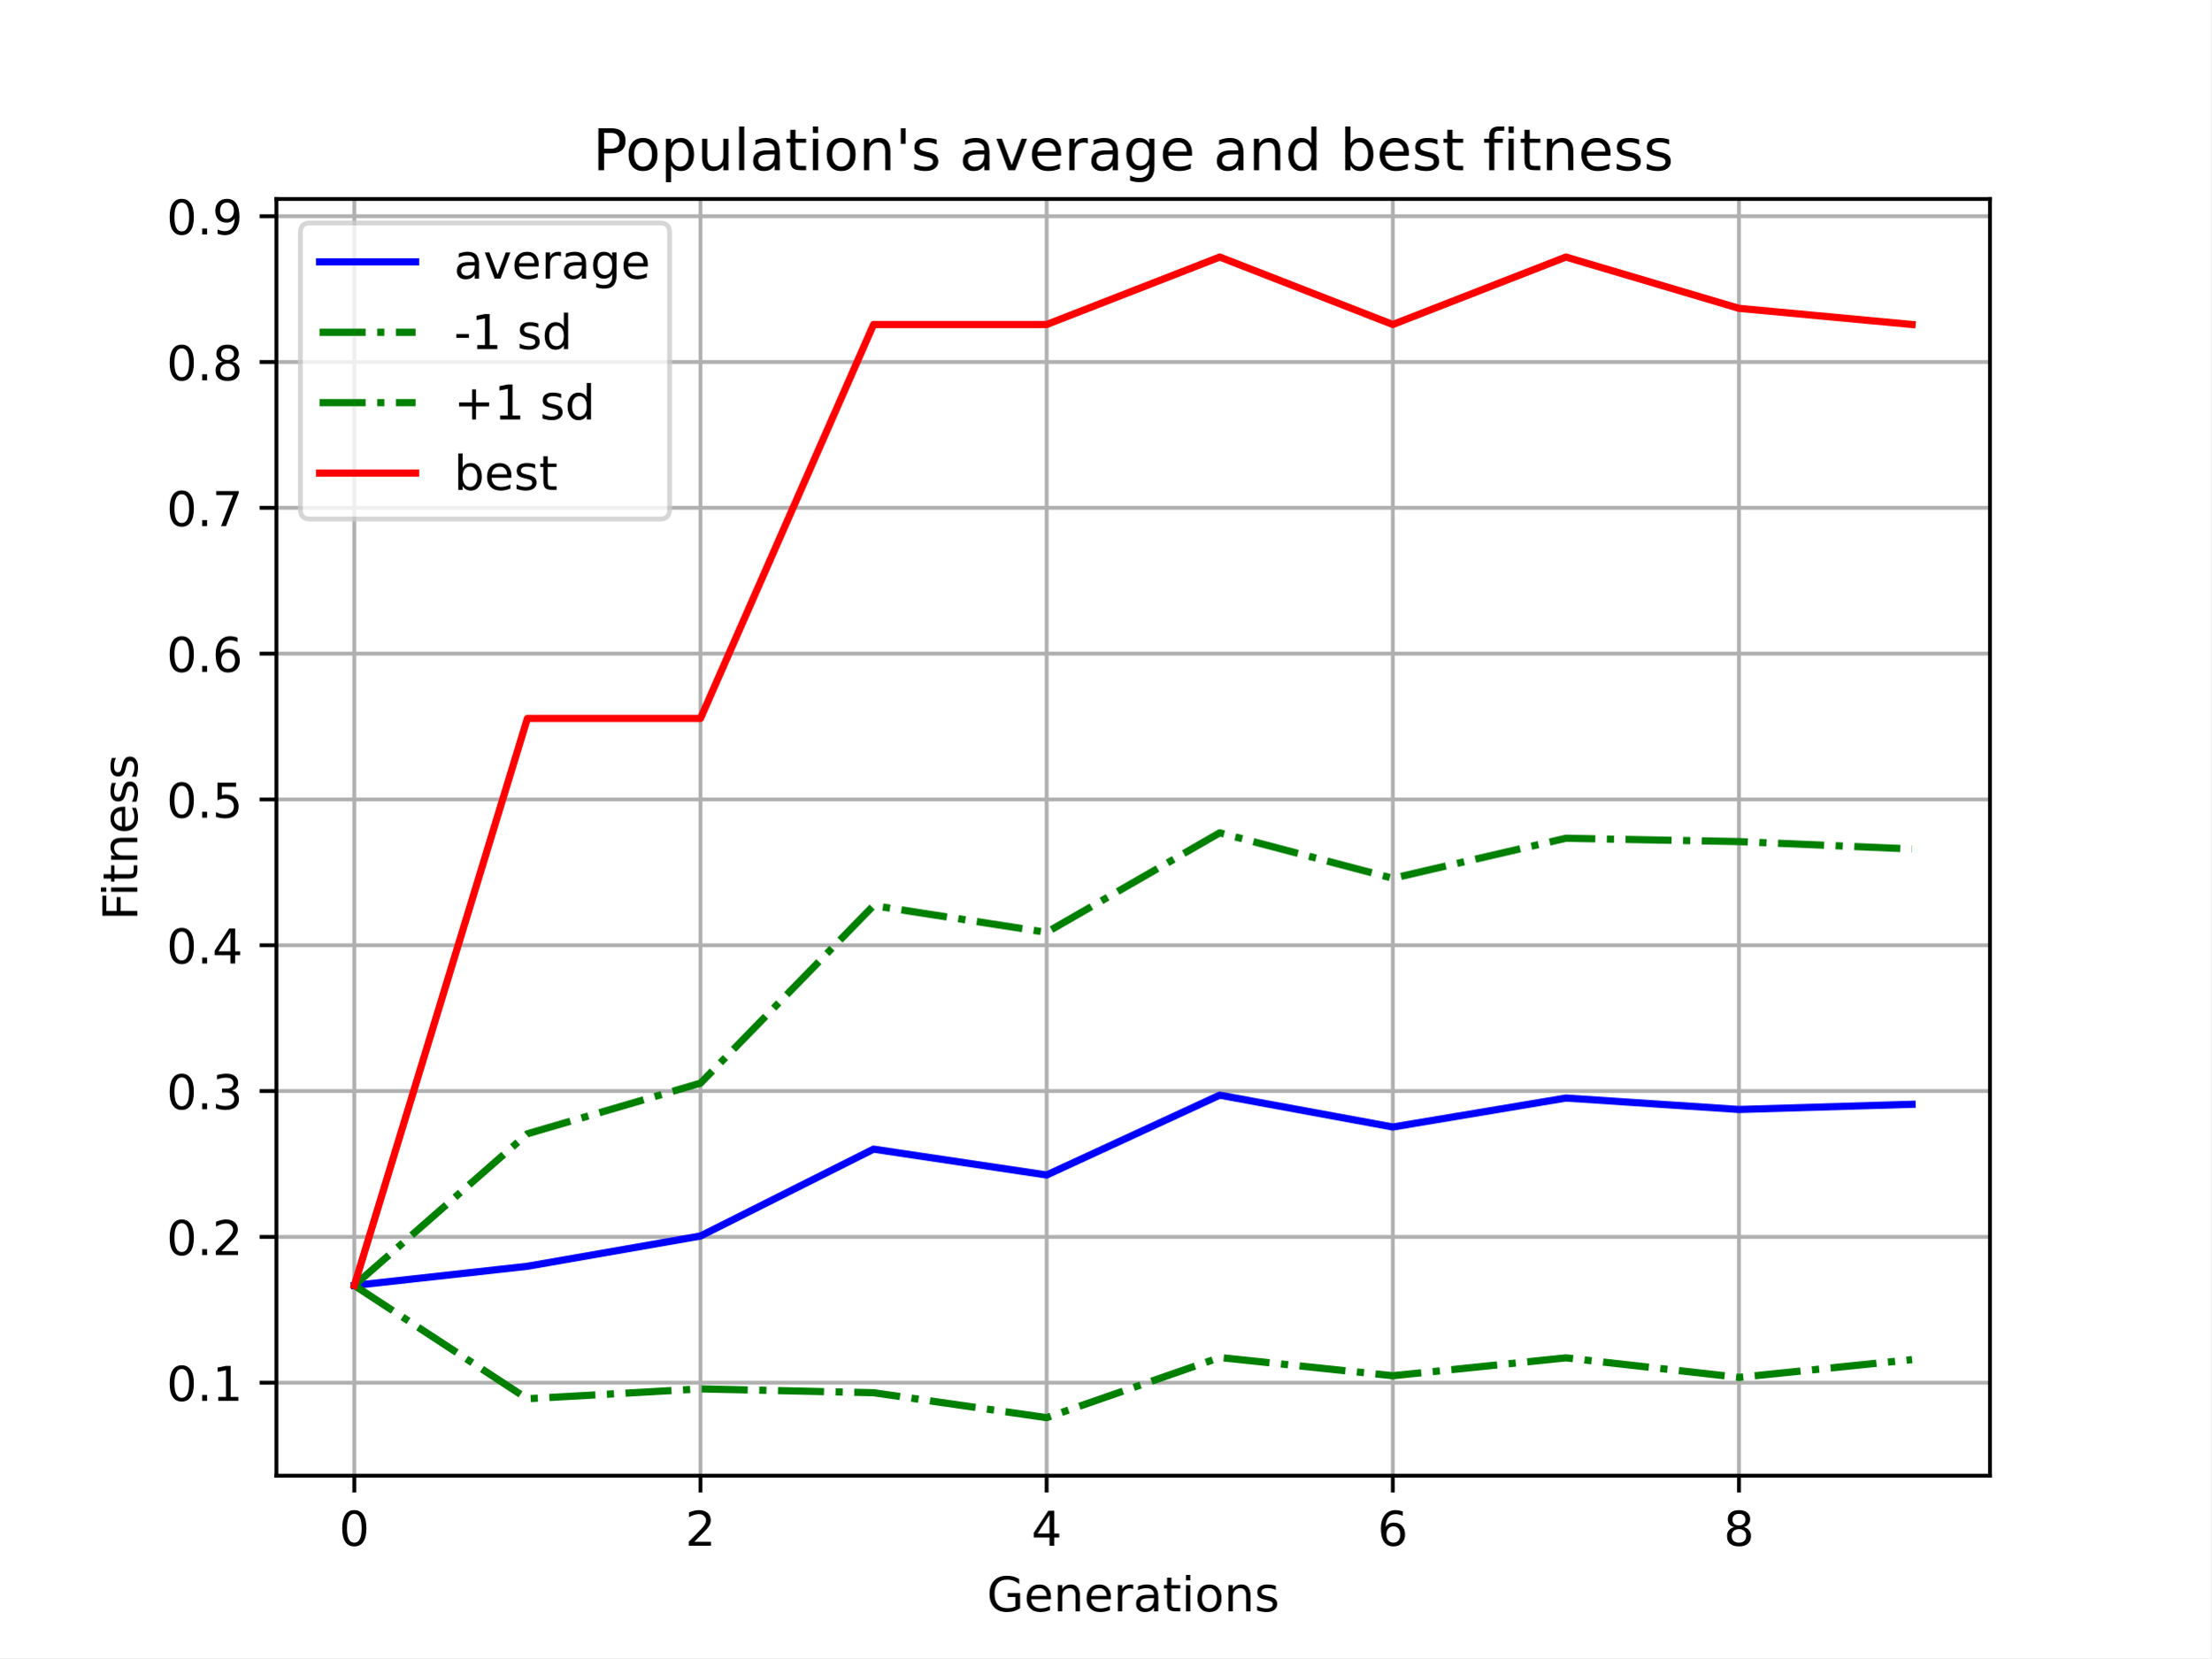
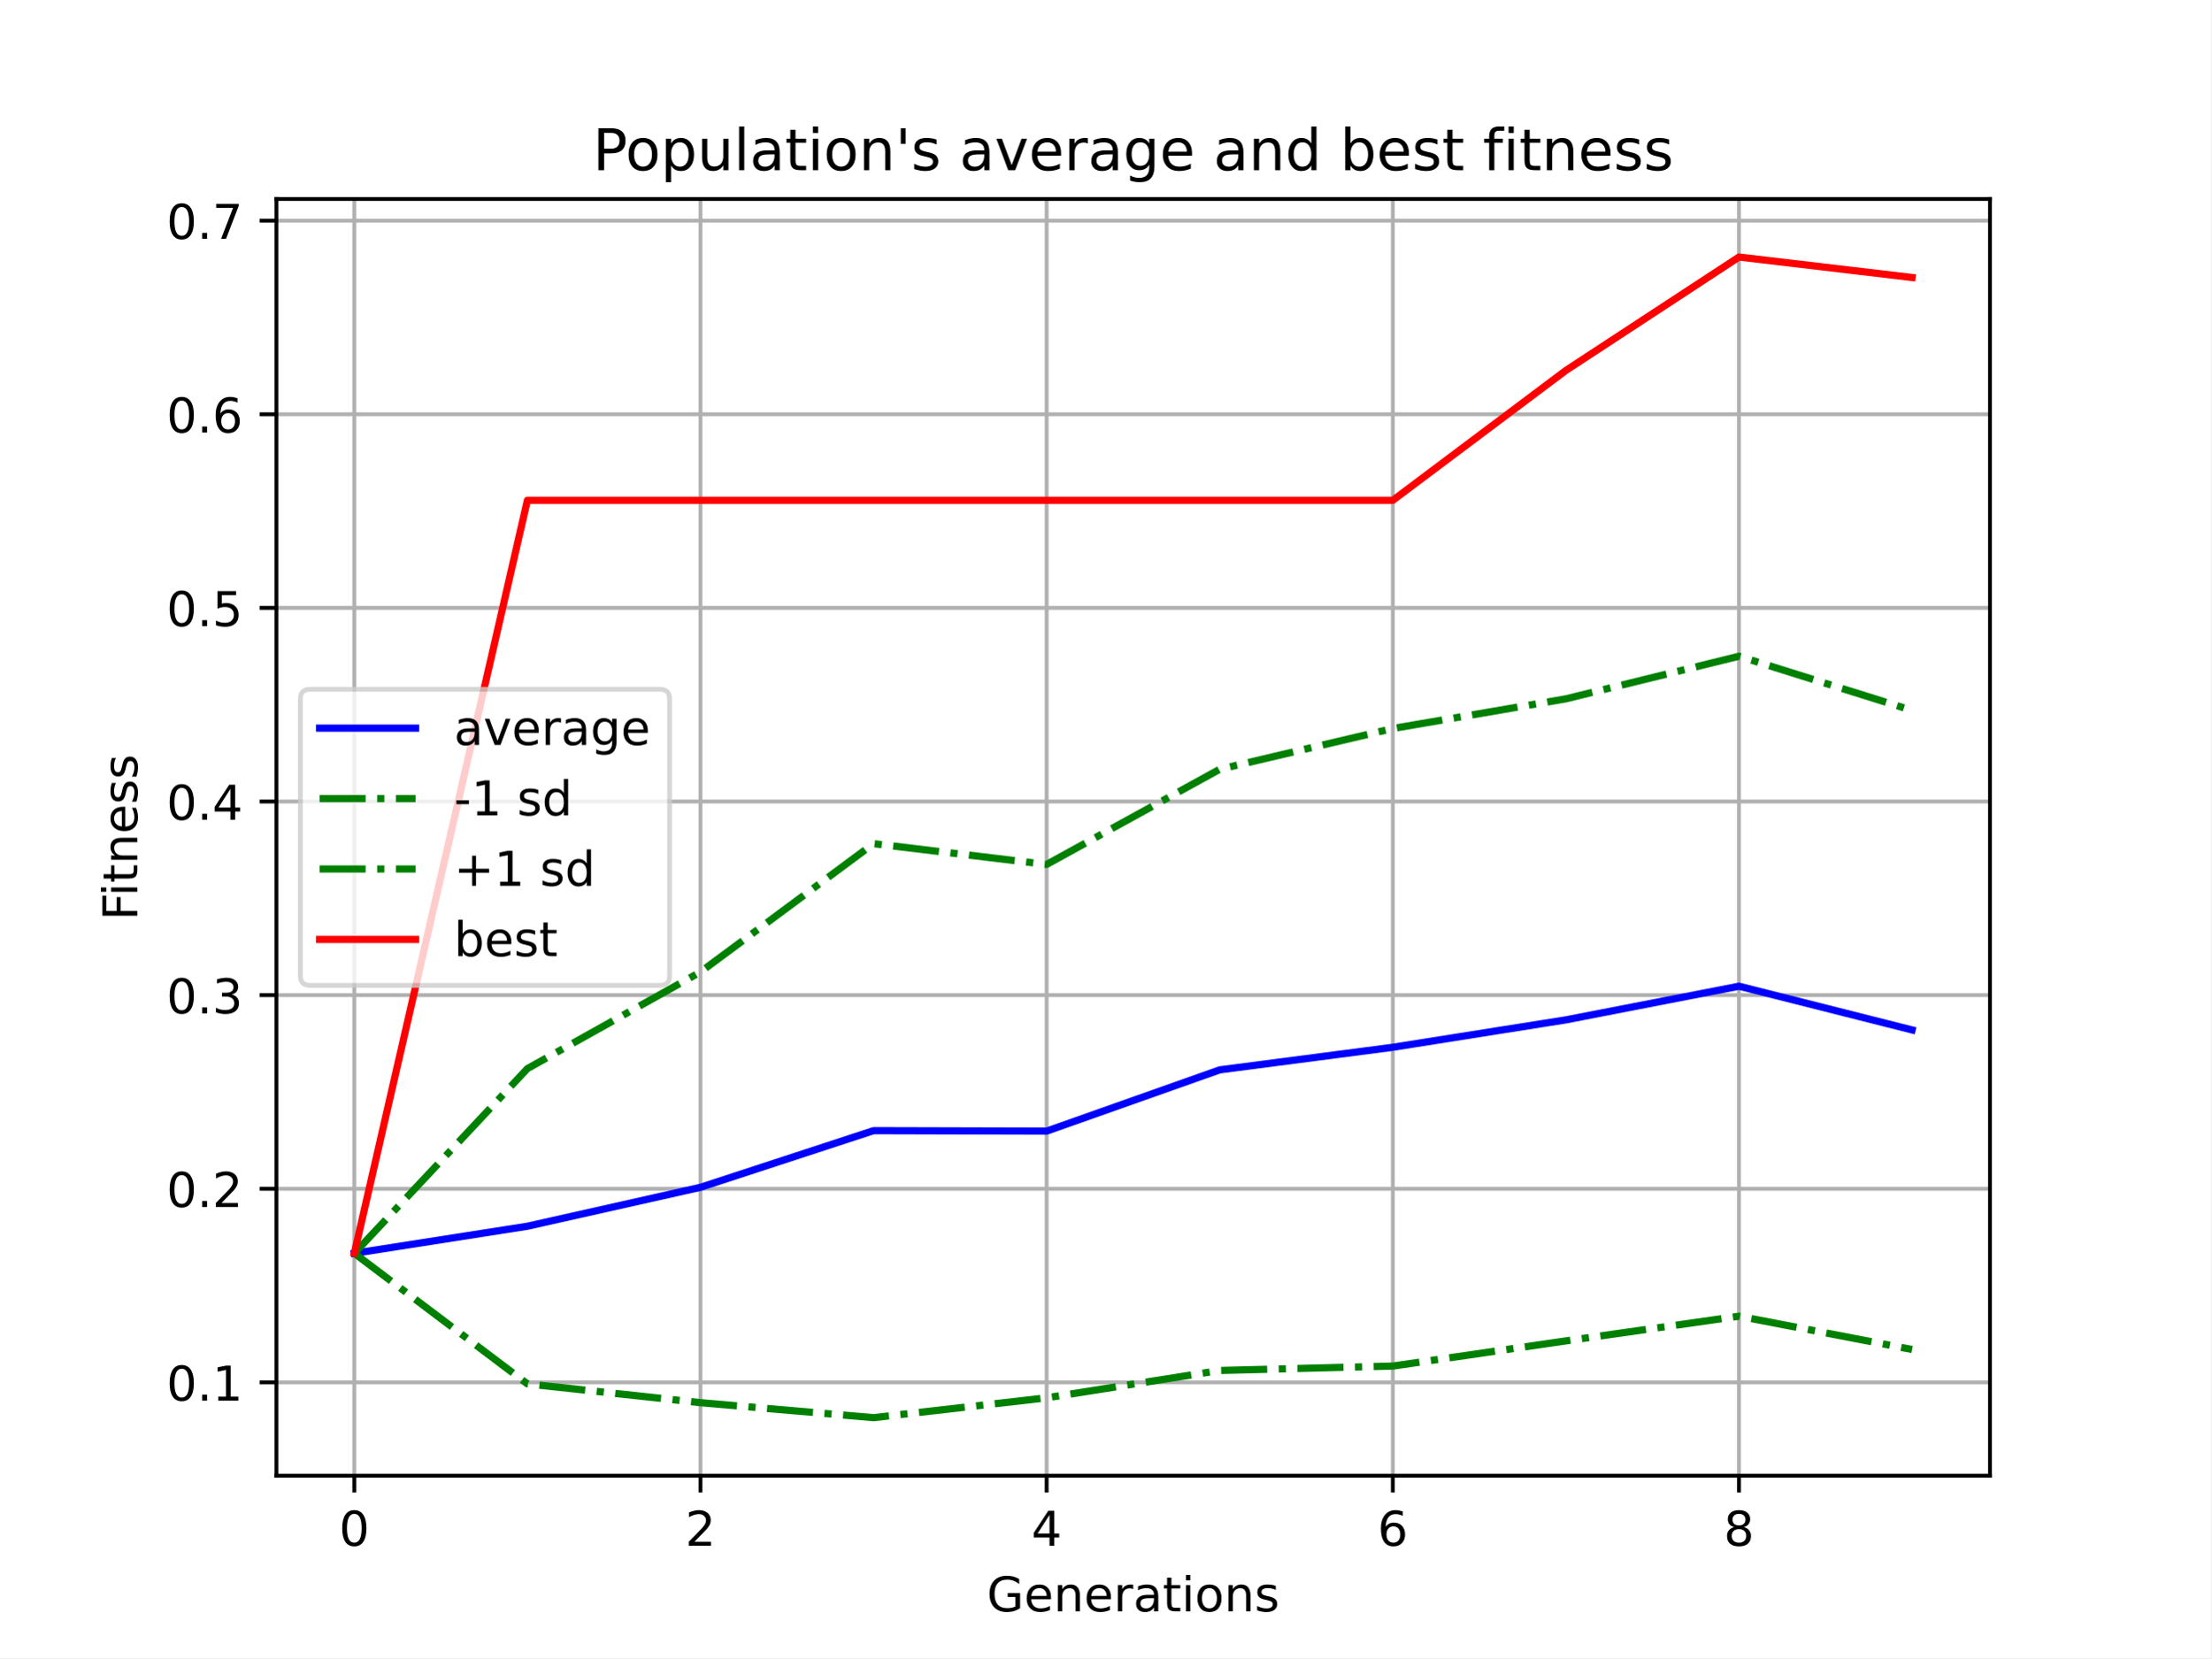
<svg xmlns="http://www.w3.org/2000/svg" xmlns:xlink="http://www.w3.org/1999/xlink" height="345.6pt" version="1.1" viewBox="0 0 460.8 345.6" width="460.8pt">
  <defs>
    <style type="text/css">*{stroke-linecap:butt;stroke-linejoin:round;}</style>
  </defs>
  <g id="figure_1">
    <g id="patch_1">
      <path d="M 0 345.6  L 460.8 345.6  L 460.8 0  L 0 0  z " style="fill:#ffffff;" />
    </g>
    <g id="axes_1">
      <g id="patch_2">
        <path d="M 57.6 307.584  L 414.72 307.584  L 414.72 41.472  L 57.6 41.472  z " style="fill:#ffffff;" />
      </g>
      <g id="matplotlib.axis_1">
        <g id="xtick_1">
          <g id="line2d_1">
-             <path clip-path="url(#p72c60c867b)" d="M 73.833 307.584  L 73.833 41.472  " style="fill:none;stroke:#b0b0b0;stroke-linecap:square;stroke-width:0.8;" />
+             <path clip-path="url(#p9edd88d503)" d="M 73.833 307.584  L 73.833 41.472  " style="fill:none;stroke:#b0b0b0;stroke-linecap:square;stroke-width:0.8;" />
          </g>
          <g id="line2d_2">
            <defs>
-               <path d="M 0 0  L 0 3.5  " id="m54cb566502" style="stroke:#000000;stroke-width:0.8;" />
-             </defs>
-             <g>
-               <use style="stroke:#000000;stroke-width:0.8;" x="73.833" xlink:href="#m54cb566502" y="307.584" />
+               <path d="M 0 0  L 0 3.5  " id="m7d8da83e09" style="stroke:#000000;stroke-width:0.8;" />
+             </defs>
+             <g>
+               <use style="stroke:#000000;stroke-width:0.8;" x="73.833" xlink:href="#m7d8da83e09" y="307.584" />
            </g>
          </g>
          <g id="text_1">
            <g transform="translate(70.65148 322.1824)scale(0.1 -0.1)">
              <defs>
                <path d="M 2034 4250  Q 1547 4250 1301 3770  Q 1056 3291 1056 2328  Q 1056 1369 1301 889  Q 1547 409 2034 409  Q 2525 409 2770 889  Q 3016 1369 3016 2328  Q 3016 3291 2770 3770  Q 2525 4250 2034 4250  z M 2034 4750  Q 2819 4750 3233 4129  Q 3647 3509 3647 2328  Q 3647 1150 3233 529  Q 2819 -91 2034 -91  Q 1250 -91 836 529  Q 422 1150 422 2328  Q 422 3509 836 4129  Q 1250 4750 2034 4750  z " id="DejaVuSans-30" transform="scale(0.015625)" />
              </defs>
              <use xlink:href="#DejaVuSans-30" />
            </g>
          </g>
        </g>
        <g id="xtick_2">
          <g id="line2d_3">
-             <path clip-path="url(#p72c60c867b)" d="M 145.978 307.584  L 145.978 41.472  " style="fill:none;stroke:#b0b0b0;stroke-linecap:square;stroke-width:0.8;" />
+             <path clip-path="url(#p9edd88d503)" d="M 145.978 307.584  L 145.978 41.472  " style="fill:none;stroke:#b0b0b0;stroke-linecap:square;stroke-width:0.8;" />
          </g>
          <g id="line2d_4">
            <g>
-               <use style="stroke:#000000;stroke-width:0.8;" x="145.978" xlink:href="#m54cb566502" y="307.584" />
+               <use style="stroke:#000000;stroke-width:0.8;" x="145.978" xlink:href="#m7d8da83e09" y="307.584" />
            </g>
          </g>
          <g id="text_2">
            <g transform="translate(142.7969 322.1824)scale(0.1 -0.1)">
              <defs>
                <path d="M 1228 531  L 3431 531  L 3431 0  L 469 0  L 469 531  Q 828 903 1448 1529  Q 2069 2156 2228 2338  Q 2531 2678 2651 2914  Q 2772 3150 2772 3378  Q 2772 3750 2511 3984  Q 2250 4219 1831 4219  Q 1534 4219 1204 4116  Q 875 4013 500 3803  L 500 4441  Q 881 4594 1212 4672  Q 1544 4750 1819 4750  Q 2544 4750 2975 4387  Q 3406 4025 3406 3419  Q 3406 3131 3298 2873  Q 3191 2616 2906 2266  Q 2828 2175 2409 1742  Q 1991 1309 1228 531  z " id="DejaVuSans-32" transform="scale(0.015625)" />
              </defs>
              <use xlink:href="#DejaVuSans-32" />
            </g>
          </g>
        </g>
        <g id="xtick_3">
          <g id="line2d_5">
-             <path clip-path="url(#p72c60c867b)" d="M 218.124 307.584  L 218.124 41.472  " style="fill:none;stroke:#b0b0b0;stroke-linecap:square;stroke-width:0.8;" />
+             <path clip-path="url(#p9edd88d503)" d="M 218.124 307.584  L 218.124 41.472  " style="fill:none;stroke:#b0b0b0;stroke-linecap:square;stroke-width:0.8;" />
          </g>
          <g id="line2d_6">
            <g>
-               <use style="stroke:#000000;stroke-width:0.8;" x="218.124" xlink:href="#m54cb566502" y="307.584" />
+               <use style="stroke:#000000;stroke-width:0.8;" x="218.124" xlink:href="#m7d8da83e09" y="307.584" />
            </g>
          </g>
          <g id="text_3">
            <g transform="translate(214.9424 322.1824)scale(0.1 -0.1)">
              <defs>
                <path d="M 2419 4116  L 825 1625  L 2419 1625  L 2419 4116  z M 2253 4666  L 3047 4666  L 3047 1625  L 3713 1625  L 3713 1100  L 3047 1100  L 3047 0  L 2419 0  L 2419 1100  L 313 1100  L 313 1709  L 2253 4666  z " id="DejaVuSans-34" transform="scale(0.015625)" />
              </defs>
              <use xlink:href="#DejaVuSans-34" />
            </g>
          </g>
        </g>
        <g id="xtick_4">
          <g id="line2d_7">
-             <path clip-path="url(#p72c60c867b)" d="M 290.269 307.584  L 290.269 41.472  " style="fill:none;stroke:#b0b0b0;stroke-linecap:square;stroke-width:0.8;" />
+             <path clip-path="url(#p9edd88d503)" d="M 290.269 307.584  L 290.269 41.472  " style="fill:none;stroke:#b0b0b0;stroke-linecap:square;stroke-width:0.8;" />
          </g>
          <g id="line2d_8">
            <g>
-               <use style="stroke:#000000;stroke-width:0.8;" x="290.269" xlink:href="#m54cb566502" y="307.584" />
+               <use style="stroke:#000000;stroke-width:0.8;" x="290.269" xlink:href="#m7d8da83e09" y="307.584" />
            </g>
          </g>
          <g id="text_4">
            <g transform="translate(287.0878 322.1824)scale(0.1 -0.1)">
              <defs>
                <path d="M 2113 2584  Q 1688 2584 1439 2293  Q 1191 2003 1191 1497  Q 1191 994 1439 701  Q 1688 409 2113 409  Q 2538 409 2786 701  Q 3034 994 3034 1497  Q 3034 2003 2786 2293  Q 2538 2584 2113 2584  z M 3366 4563  L 3366 3988  Q 3128 4100 2886 4159  Q 2644 4219 2406 4219  Q 1781 4219 1451 3797  Q 1122 3375 1075 2522  Q 1259 2794 1537 2939  Q 1816 3084 2150 3084  Q 2853 3084 3261 2657  Q 3669 2231 3669 1497  Q 3669 778 3244 343  Q 2819 -91 2113 -91  Q 1303 -91 875 529  Q 447 1150 447 2328  Q 447 3434 972 4092  Q 1497 4750 2381 4750  Q 2619 4750 2861 4703  Q 3103 4656 3366 4563  z " id="DejaVuSans-36" transform="scale(0.015625)" />
              </defs>
              <use xlink:href="#DejaVuSans-36" />
            </g>
          </g>
        </g>
        <g id="xtick_5">
          <g id="line2d_9">
-             <path clip-path="url(#p72c60c867b)" d="M 362.415 307.584  L 362.415 41.472  " style="fill:none;stroke:#b0b0b0;stroke-linecap:square;stroke-width:0.8;" />
+             <path clip-path="url(#p9edd88d503)" d="M 362.415 307.584  L 362.415 41.472  " style="fill:none;stroke:#b0b0b0;stroke-linecap:square;stroke-width:0.8;" />
          </g>
          <g id="line2d_10">
            <g>
-               <use style="stroke:#000000;stroke-width:0.8;" x="362.415" xlink:href="#m54cb566502" y="307.584" />
+               <use style="stroke:#000000;stroke-width:0.8;" x="362.415" xlink:href="#m7d8da83e09" y="307.584" />
            </g>
          </g>
          <g id="text_5">
            <g transform="translate(359.2333 322.1824)scale(0.1 -0.1)">
              <defs>
                <path d="M 2034 2216  Q 1584 2216 1326 1975  Q 1069 1734 1069 1313  Q 1069 891 1326 650  Q 1584 409 2034 409  Q 2484 409 2743 651  Q 3003 894 3003 1313  Q 3003 1734 2745 1975  Q 2488 2216 2034 2216  z M 1403 2484  Q 997 2584 770 2862  Q 544 3141 544 3541  Q 544 4100 942 4425  Q 1341 4750 2034 4750  Q 2731 4750 3128 4425  Q 3525 4100 3525 3541  Q 3525 3141 3298 2862  Q 3072 2584 2669 2484  Q 3125 2378 3379 2068  Q 3634 1759 3634 1313  Q 3634 634 3220 271  Q 2806 -91 2034 -91  Q 1263 -91 848 271  Q 434 634 434 1313  Q 434 1759 690 2068  Q 947 2378 1403 2484  z M 1172 3481  Q 1172 3119 1398 2916  Q 1625 2713 2034 2713  Q 2441 2713 2670 2916  Q 2900 3119 2900 3481  Q 2900 3844 2670 4047  Q 2441 4250 2034 4250  Q 1625 4250 1398 4047  Q 1172 3844 1172 3481  z " id="DejaVuSans-38" transform="scale(0.015625)" />
              </defs>
              <use xlink:href="#DejaVuSans-38" />
            </g>
          </g>
        </g>
        <g id="text_6">
          <g transform="translate(205.6623 335.8606)scale(0.1 -0.1)">
            <defs>
              <path d="M 3809 666  L 3809 1919  L 2778 1919  L 2778 2438  L 4434 2438  L 4434 434  Q 4069 175 3628 42  Q 3188 -91 2688 -91  Q 1594 -91 976 548  Q 359 1188 359 2328  Q 359 3472 976 4111  Q 1594 4750 2688 4750  Q 3144 4750 3555 4637  Q 3966 4525 4313 4306  L 4313 3634  Q 3963 3931 3569 4081  Q 3175 4231 2741 4231  Q 1884 4231 1454 3753  Q 1025 3275 1025 2328  Q 1025 1384 1454 906  Q 1884 428 2741 428  Q 3075 428 3337 486  Q 3600 544 3809 666  z " id="DejaVuSans-47" transform="scale(0.015625)" />
              <path d="M 3597 1894  L 3597 1613  L 953 1613  Q 991 1019 1311 708  Q 1631 397 2203 397  Q 2534 397 2845 478  Q 3156 559 3463 722  L 3463 178  Q 3153 47 2828 -22  Q 2503 -91 2169 -91  Q 1331 -91 842 396  Q 353 884 353 1716  Q 353 2575 817 3079  Q 1281 3584 2069 3584  Q 2775 3584 3186 3129  Q 3597 2675 3597 1894  z M 3022 2063  Q 3016 2534 2758 2815  Q 2500 3097 2075 3097  Q 1594 3097 1305 2825  Q 1016 2553 972 2059  L 3022 2063  z " id="DejaVuSans-65" transform="scale(0.015625)" />
              <path d="M 3513 2113  L 3513 0  L 2938 0  L 2938 2094  Q 2938 2591 2744 2837  Q 2550 3084 2163 3084  Q 1697 3084 1428 2787  Q 1159 2491 1159 1978  L 1159 0  L 581 0  L 581 3500  L 1159 3500  L 1159 2956  Q 1366 3272 1645 3428  Q 1925 3584 2291 3584  Q 2894 3584 3203 3211  Q 3513 2838 3513 2113  z " id="DejaVuSans-6e" transform="scale(0.015625)" />
              <path d="M 2631 2963  Q 2534 3019 2420 3045  Q 2306 3072 2169 3072  Q 1681 3072 1420 2755  Q 1159 2438 1159 1844  L 1159 0  L 581 0  L 581 3500  L 1159 3500  L 1159 2956  Q 1341 3275 1631 3429  Q 1922 3584 2338 3584  Q 2397 3584 2469 3576  Q 2541 3569 2628 3553  L 2631 2963  z " id="DejaVuSans-72" transform="scale(0.015625)" />
              <path d="M 2194 1759  Q 1497 1759 1228 1600  Q 959 1441 959 1056  Q 959 750 1161 570  Q 1363 391 1709 391  Q 2188 391 2477 730  Q 2766 1069 2766 1631  L 2766 1759  L 2194 1759  z M 3341 1997  L 3341 0  L 2766 0  L 2766 531  Q 2569 213 2275 61  Q 1981 -91 1556 -91  Q 1019 -91 701 211  Q 384 513 384 1019  Q 384 1609 779 1909  Q 1175 2209 1959 2209  L 2766 2209  L 2766 2266  Q 2766 2663 2505 2880  Q 2244 3097 1772 3097  Q 1472 3097 1187 3025  Q 903 2953 641 2809  L 641 3341  Q 956 3463 1253 3523  Q 1550 3584 1831 3584  Q 2591 3584 2966 3190  Q 3341 2797 3341 1997  z " id="DejaVuSans-61" transform="scale(0.015625)" />
              <path d="M 1172 4494  L 1172 3500  L 2356 3500  L 2356 3053  L 1172 3053  L 1172 1153  Q 1172 725 1289 603  Q 1406 481 1766 481  L 2356 481  L 2356 0  L 1766 0  Q 1100 0 847 248  Q 594 497 594 1153  L 594 3053  L 172 3053  L 172 3500  L 594 3500  L 594 4494  L 1172 4494  z " id="DejaVuSans-74" transform="scale(0.015625)" />
              <path d="M 603 3500  L 1178 3500  L 1178 0  L 603 0  L 603 3500  z M 603 4863  L 1178 4863  L 1178 4134  L 603 4134  L 603 4863  z " id="DejaVuSans-69" transform="scale(0.015625)" />
              <path d="M 1959 3097  Q 1497 3097 1228 2736  Q 959 2375 959 1747  Q 959 1119 1226 758  Q 1494 397 1959 397  Q 2419 397 2687 759  Q 2956 1122 2956 1747  Q 2956 2369 2687 2733  Q 2419 3097 1959 3097  z M 1959 3584  Q 2709 3584 3137 3096  Q 3566 2609 3566 1747  Q 3566 888 3137 398  Q 2709 -91 1959 -91  Q 1206 -91 779 398  Q 353 888 353 1747  Q 353 2609 779 3096  Q 1206 3584 1959 3584  z " id="DejaVuSans-6f" transform="scale(0.015625)" />
              <path d="M 2834 3397  L 2834 2853  Q 2591 2978 2328 3040  Q 2066 3103 1784 3103  Q 1356 3103 1142 2972  Q 928 2841 928 2578  Q 928 2378 1081 2264  Q 1234 2150 1697 2047  L 1894 2003  Q 2506 1872 2764 1633  Q 3022 1394 3022 966  Q 3022 478 2636 193  Q 2250 -91 1575 -91  Q 1294 -91 989 -36  Q 684 19 347 128  L 347 722  Q 666 556 975 473  Q 1284 391 1588 391  Q 1994 391 2212 530  Q 2431 669 2431 922  Q 2431 1156 2273 1281  Q 2116 1406 1581 1522  L 1381 1569  Q 847 1681 609 1914  Q 372 2147 372 2553  Q 372 3047 722 3315  Q 1072 3584 1716 3584  Q 2034 3584 2315 3537  Q 2597 3491 2834 3397  z " id="DejaVuSans-73" transform="scale(0.015625)" />
            </defs>
            <use xlink:href="#DejaVuSans-47" />
            <use x="77.49" xlink:href="#DejaVuSans-65" />
            <use x="139.014" xlink:href="#DejaVuSans-6e" />
            <use x="202.393" xlink:href="#DejaVuSans-65" />
            <use x="263.916" xlink:href="#DejaVuSans-72" />
            <use x="305.029" xlink:href="#DejaVuSans-61" />
            <use x="366.309" xlink:href="#DejaVuSans-74" />
            <use x="405.518" xlink:href="#DejaVuSans-69" />
            <use x="433.301" xlink:href="#DejaVuSans-6f" />
            <use x="494.482" xlink:href="#DejaVuSans-6e" />
            <use x="557.861" xlink:href="#DejaVuSans-73" />
          </g>
        </g>
      </g>
      <g id="matplotlib.axis_2">
        <g id="ytick_1">
          <g id="line2d_11">
-             <path clip-path="url(#p72c60c867b)" d="M 57.6 288.194  L 414.72 288.194  " style="fill:none;stroke:#b0b0b0;stroke-linecap:square;stroke-width:0.8;" />
+             <path clip-path="url(#p9edd88d503)" d="M 57.6 288.136  L 414.72 288.136  " style="fill:none;stroke:#b0b0b0;stroke-linecap:square;stroke-width:0.8;" />
          </g>
          <g id="line2d_12">
            <defs>
-               <path d="M 0 0  L -3.5 0  " id="ma9af29ecee" style="stroke:#000000;stroke-width:0.8;" />
-             </defs>
-             <g>
-               <use style="stroke:#000000;stroke-width:0.8;" x="57.6" xlink:href="#ma9af29ecee" y="288.194" />
+               <path d="M 0 0  L -3.5 0  " id="ma0cb27310b" style="stroke:#000000;stroke-width:0.8;" />
+             </defs>
+             <g>
+               <use style="stroke:#000000;stroke-width:0.8;" x="57.6" xlink:href="#ma0cb27310b" y="288.136" />
            </g>
          </g>
          <g id="text_7">
-             <g transform="translate(34.69687 291.9934)scale(0.1 -0.1)">
+             <g transform="translate(34.69687 291.9356)scale(0.1 -0.1)">
              <defs>
                <path d="M 684 794  L 1344 794  L 1344 0  L 684 0  L 684 794  z " id="DejaVuSans-2e" transform="scale(0.015625)" />
                <path d="M 794 531  L 1825 531  L 1825 4091  L 703 3866  L 703 4441  L 1819 4666  L 2450 4666  L 2450 531  L 3481 531  L 3481 0  L 794 0  L 794 531  z " id="DejaVuSans-31" transform="scale(0.015625)" />
              </defs>
              <use xlink:href="#DejaVuSans-30" />
              <use x="63.623" xlink:href="#DejaVuSans-2e" />
              <use x="95.41" xlink:href="#DejaVuSans-31" />
            </g>
          </g>
        </g>
        <g id="ytick_2">
          <g id="line2d_13">
-             <path clip-path="url(#p72c60c867b)" d="M 57.6 257.803  L 414.72 257.803  " style="fill:none;stroke:#b0b0b0;stroke-linecap:square;stroke-width:0.8;" />
+             <path clip-path="url(#p9edd88d503)" d="M 57.6 247.778  L 414.72 247.778  " style="fill:none;stroke:#b0b0b0;stroke-linecap:square;stroke-width:0.8;" />
          </g>
          <g id="line2d_14">
            <g>
-               <use style="stroke:#000000;stroke-width:0.8;" x="57.6" xlink:href="#ma9af29ecee" y="257.803" />
+               <use style="stroke:#000000;stroke-width:0.8;" x="57.6" xlink:href="#ma0cb27310b" y="247.778" />
            </g>
          </g>
          <g id="text_8">
-             <g transform="translate(34.69687 261.6019)scale(0.1 -0.1)">
+             <g transform="translate(34.69687 251.5767)scale(0.1 -0.1)">
              <use xlink:href="#DejaVuSans-30" />
              <use x="63.623" xlink:href="#DejaVuSans-2e" />
              <use x="95.41" xlink:href="#DejaVuSans-32" />
            </g>
          </g>
        </g>
        <g id="ytick_3">
          <g id="line2d_15">
-             <path clip-path="url(#p72c60c867b)" d="M 57.6 227.411  L 414.72 227.411  " style="fill:none;stroke:#b0b0b0;stroke-linecap:square;stroke-width:0.8;" />
+             <path clip-path="url(#p9edd88d503)" d="M 57.6 207.419  L 414.72 207.419  " style="fill:none;stroke:#b0b0b0;stroke-linecap:square;stroke-width:0.8;" />
          </g>
          <g id="line2d_16">
            <g>
-               <use style="stroke:#000000;stroke-width:0.8;" x="57.6" xlink:href="#ma9af29ecee" y="227.411" />
+               <use style="stroke:#000000;stroke-width:0.8;" x="57.6" xlink:href="#ma0cb27310b" y="207.419" />
            </g>
          </g>
          <g id="text_9">
-             <g transform="translate(34.69687 231.2105)scale(0.1 -0.1)">
+             <g transform="translate(34.69687 211.2179)scale(0.1 -0.1)">
              <defs>
                <path d="M 2597 2516  Q 3050 2419 3304 2112  Q 3559 1806 3559 1356  Q 3559 666 3084 287  Q 2609 -91 1734 -91  Q 1441 -91 1130 -33  Q 819 25 488 141  L 488 750  Q 750 597 1062 519  Q 1375 441 1716 441  Q 2309 441 2620 675  Q 2931 909 2931 1356  Q 2931 1769 2642 2001  Q 2353 2234 1838 2234  L 1294 2234  L 1294 2753  L 1863 2753  Q 2328 2753 2575 2939  Q 2822 3125 2822 3475  Q 2822 3834 2567 4026  Q 2313 4219 1838 4219  Q 1578 4219 1281 4162  Q 984 4106 628 3988  L 628 4550  Q 988 4650 1302 4700  Q 1616 4750 1894 4750  Q 2613 4750 3031 4423  Q 3450 4097 3450 3541  Q 3450 3153 3228 2886  Q 3006 2619 2597 2516  z " id="DejaVuSans-33" transform="scale(0.015625)" />
              </defs>
              <use xlink:href="#DejaVuSans-30" />
              <use x="63.623" xlink:href="#DejaVuSans-2e" />
              <use x="95.41" xlink:href="#DejaVuSans-33" />
            </g>
          </g>
        </g>
        <g id="ytick_4">
          <g id="line2d_17">
-             <path clip-path="url(#p72c60c867b)" d="M 57.6 197.02  L 414.72 197.02  " style="fill:none;stroke:#b0b0b0;stroke-linecap:square;stroke-width:0.8;" />
+             <path clip-path="url(#p9edd88d503)" d="M 57.6 167.06  L 414.72 167.06  " style="fill:none;stroke:#b0b0b0;stroke-linecap:square;stroke-width:0.8;" />
          </g>
          <g id="line2d_18">
            <g>
-               <use style="stroke:#000000;stroke-width:0.8;" x="57.6" xlink:href="#ma9af29ecee" y="197.02" />
+               <use style="stroke:#000000;stroke-width:0.8;" x="57.6" xlink:href="#ma0cb27310b" y="167.06" />
            </g>
          </g>
          <g id="text_10">
-             <g transform="translate(34.69687 200.819)scale(0.1 -0.1)">
+             <g transform="translate(34.69687 170.859)scale(0.1 -0.1)">
              <use xlink:href="#DejaVuSans-30" />
              <use x="63.623" xlink:href="#DejaVuSans-2e" />
              <use x="95.41" xlink:href="#DejaVuSans-34" />
            </g>
          </g>
        </g>
        <g id="ytick_5">
          <g id="line2d_19">
-             <path clip-path="url(#p72c60c867b)" d="M 57.6 166.628  L 414.72 166.628  " style="fill:none;stroke:#b0b0b0;stroke-linecap:square;stroke-width:0.8;" />
+             <path clip-path="url(#p9edd88d503)" d="M 57.6 126.701  L 414.72 126.701  " style="fill:none;stroke:#b0b0b0;stroke-linecap:square;stroke-width:0.8;" />
          </g>
          <g id="line2d_20">
            <g>
-               <use style="stroke:#000000;stroke-width:0.8;" x="57.6" xlink:href="#ma9af29ecee" y="166.628" />
+               <use style="stroke:#000000;stroke-width:0.8;" x="57.6" xlink:href="#ma0cb27310b" y="126.701" />
            </g>
          </g>
          <g id="text_11">
-             <g transform="translate(34.69687 170.4276)scale(0.1 -0.1)">
+             <g transform="translate(34.69687 130.5002)scale(0.1 -0.1)">
              <defs>
                <path d="M 691 4666  L 3169 4666  L 3169 4134  L 1269 4134  L 1269 2991  Q 1406 3038 1543 3061  Q 1681 3084 1819 3084  Q 2600 3084 3056 2656  Q 3513 2228 3513 1497  Q 3513 744 3044 326  Q 2575 -91 1722 -91  Q 1428 -91 1123 -41  Q 819 9 494 109  L 494 744  Q 775 591 1075 516  Q 1375 441 1709 441  Q 2250 441 2565 725  Q 2881 1009 2881 1497  Q 2881 1984 2565 2268  Q 2250 2553 1709 2553  Q 1456 2553 1204 2497  Q 953 2441 691 2322  L 691 4666  z " id="DejaVuSans-35" transform="scale(0.015625)" />
              </defs>
              <use xlink:href="#DejaVuSans-30" />
              <use x="63.623" xlink:href="#DejaVuSans-2e" />
              <use x="95.41" xlink:href="#DejaVuSans-35" />
            </g>
          </g>
        </g>
        <g id="ytick_6">
          <g id="line2d_21">
-             <path clip-path="url(#p72c60c867b)" d="M 57.6 136.237  L 414.72 136.237  " style="fill:none;stroke:#b0b0b0;stroke-linecap:square;stroke-width:0.8;" />
+             <path clip-path="url(#p9edd88d503)" d="M 57.6 86.342  L 414.72 86.342  " style="fill:none;stroke:#b0b0b0;stroke-linecap:square;stroke-width:0.8;" />
          </g>
          <g id="line2d_22">
            <g>
-               <use style="stroke:#000000;stroke-width:0.8;" x="57.6" xlink:href="#ma9af29ecee" y="136.237" />
+               <use style="stroke:#000000;stroke-width:0.8;" x="57.6" xlink:href="#ma0cb27310b" y="86.342" />
            </g>
          </g>
          <g id="text_12">
-             <g transform="translate(34.69687 140.0361)scale(0.1 -0.1)">
+             <g transform="translate(34.69687 90.14131)scale(0.1 -0.1)">
              <use xlink:href="#DejaVuSans-30" />
              <use x="63.623" xlink:href="#DejaVuSans-2e" />
              <use x="95.41" xlink:href="#DejaVuSans-36" />
            </g>
          </g>
        </g>
        <g id="ytick_7">
          <g id="line2d_23">
-             <path clip-path="url(#p72c60c867b)" d="M 57.6 105.845  L 414.72 105.845  " style="fill:none;stroke:#b0b0b0;stroke-linecap:square;stroke-width:0.8;" />
+             <path clip-path="url(#p9edd88d503)" d="M 57.6 45.983  L 414.72 45.983  " style="fill:none;stroke:#b0b0b0;stroke-linecap:square;stroke-width:0.8;" />
          </g>
          <g id="line2d_24">
            <g>
-               <use style="stroke:#000000;stroke-width:0.8;" x="57.6" xlink:href="#ma9af29ecee" y="105.845" />
+               <use style="stroke:#000000;stroke-width:0.8;" x="57.6" xlink:href="#ma0cb27310b" y="45.983" />
            </g>
          </g>
          <g id="text_13">
-             <g transform="translate(34.69687 109.6446)scale(0.1 -0.1)">
+             <g transform="translate(34.69687 49.78246)scale(0.1 -0.1)">
              <defs>
                <path d="M 525 4666  L 3525 4666  L 3525 4397  L 1831 0  L 1172 0  L 2766 4134  L 525 4134  L 525 4666  z " id="DejaVuSans-37" transform="scale(0.015625)" />
              </defs>
              <use xlink:href="#DejaVuSans-30" />
              <use x="63.623" xlink:href="#DejaVuSans-2e" />
              <use x="95.41" xlink:href="#DejaVuSans-37" />
            </g>
          </g>
        </g>
-         <g id="ytick_8">
-           <g id="line2d_25">
-             <path clip-path="url(#p72c60c867b)" d="M 57.6 75.454  L 414.72 75.454  " style="fill:none;stroke:#b0b0b0;stroke-linecap:square;stroke-width:0.8;" />
-           </g>
-           <g id="line2d_26">
-             <g>
-               <use style="stroke:#000000;stroke-width:0.8;" x="57.6" xlink:href="#ma9af29ecee" y="75.454" />
-             </g>
-           </g>
-           <g id="text_14">
-             <g transform="translate(34.69687 79.25319)scale(0.1 -0.1)">
-               <use xlink:href="#DejaVuSans-30" />
-               <use x="63.623" xlink:href="#DejaVuSans-2e" />
-               <use x="95.41" xlink:href="#DejaVuSans-38" />
-             </g>
-           </g>
-         </g>
-         <g id="ytick_9">
-           <g id="line2d_27">
-             <path clip-path="url(#p72c60c867b)" d="M 57.6 45.063  L 414.72 45.063  " style="fill:none;stroke:#b0b0b0;stroke-linecap:square;stroke-width:0.8;" />
-           </g>
-           <g id="line2d_28">
-             <g>
-               <use style="stroke:#000000;stroke-width:0.8;" x="57.6" xlink:href="#ma9af29ecee" y="45.063" />
-             </g>
-           </g>
-           <g id="text_15">
-             <g transform="translate(34.69687 48.86173)scale(0.1 -0.1)">
-               <defs>
-                 <path d="M 703 97  L 703 672  Q 941 559 1184 500  Q 1428 441 1663 441  Q 2288 441 2617 861  Q 2947 1281 2994 2138  Q 2813 1869 2534 1725  Q 2256 1581 1919 1581  Q 1219 1581 811 2004  Q 403 2428 403 3163  Q 403 3881 828 4315  Q 1253 4750 1959 4750  Q 2769 4750 3195 4129  Q 3622 3509 3622 2328  Q 3622 1225 3098 567  Q 2575 -91 1691 -91  Q 1453 -91 1209 -44  Q 966 3 703 97  z M 1959 2075  Q 2384 2075 2632 2365  Q 2881 2656 2881 3163  Q 2881 3666 2632 3958  Q 2384 4250 1959 4250  Q 1534 4250 1286 3958  Q 1038 3666 1038 3163  Q 1038 2656 1286 2365  Q 1534 2075 1959 2075  z " id="DejaVuSans-39" transform="scale(0.015625)" />
-               </defs>
-               <use xlink:href="#DejaVuSans-30" />
-               <use x="63.623" xlink:href="#DejaVuSans-2e" />
-               <use x="95.41" xlink:href="#DejaVuSans-39" />
-             </g>
-           </g>
-         </g>
-         <g id="text_16">
+         <g id="text_14">
          <g transform="translate(28.61719 191.8452)rotate(-90)scale(0.1 -0.1)">
            <defs>
              <path d="M 628 4666  L 3309 4666  L 3309 4134  L 1259 4134  L 1259 2759  L 3109 2759  L 3109 2228  L 1259 2228  L 1259 0  L 628 0  L 628 4666  z " id="DejaVuSans-46" transform="scale(0.015625)" />
            </defs>
            <use xlink:href="#DejaVuSans-46" />
            <use x="50.27" xlink:href="#DejaVuSans-69" />
            <use x="78.053" xlink:href="#DejaVuSans-74" />
            <use x="117.262" xlink:href="#DejaVuSans-6e" />
            <use x="180.641" xlink:href="#DejaVuSans-65" />
            <use x="242.164" xlink:href="#DejaVuSans-73" />
            <use x="294.264" xlink:href="#DejaVuSans-73" />
          </g>
        </g>
      </g>
-       <g id="line2d_29">
-         <path clip-path="url(#p72c60c867b)" d="M 73.833 267.933  L 109.905 263.936  L 145.978 257.631  L 182.051 239.521  L 218.124 244.911  L 254.196 228.267  L 290.269 234.907  L 326.342 228.87  L 362.415 231.254  L 398.487 230.172  " style="fill:none;stroke:#0000ff;stroke-linecap:square;stroke-width:1.5;" />
-       </g>
-       <g id="line2d_30">
-         <path clip-path="url(#p72c60c867b)" d="M 73.833 267.933  L 109.905 291.553  L 145.978 289.494  L 182.051 290.29  L 218.124 295.488  L 254.196 282.95  L 290.269 286.751  L 326.342 283.022  L 362.415 287.096  L 398.487 283.389  " style="fill:none;stroke:#008000;stroke-dasharray:9.6,2.4,1.5,2.4;stroke-dashoffset:0;stroke-width:1.5;" />
-       </g>
-       <g id="line2d_31">
-         <path clip-path="url(#p72c60c867b)" d="M 73.833 267.933  L 109.905 236.319  L 145.978 225.769  L 182.051 188.753  L 218.124 194.333  L 254.196 173.585  L 290.269 183.063  L 326.342 174.718  L 362.415 175.411  L 398.487 176.955  " style="fill:none;stroke:#008000;stroke-dasharray:9.6,2.4,1.5,2.4;stroke-dashoffset:0;stroke-width:1.5;" />
-       </g>
-       <g id="line2d_32">
-         <path clip-path="url(#p72c60c867b)" d="M 73.833 267.933  L 109.905 149.744  L 145.978 149.744  L 182.051 67.629  L 218.124 67.629  L 254.196 53.568  L 290.269 67.629  L 326.342 53.568  L 362.415 64.263  L 398.487 67.629  " style="fill:none;stroke:#ff0000;stroke-linecap:square;stroke-width:1.5;" />
+       <g id="line2d_25">
+         <path clip-path="url(#p9edd88d503)" d="M 73.833 261.23  L 109.905 255.589  L 145.978 247.478  L 182.051 235.666  L 218.124 235.764  L 254.196 222.994  L 290.269 218.286  L 326.342 212.571  L 362.415 205.56  L 398.487 214.676  " style="fill:none;stroke:#0000ff;stroke-linecap:square;stroke-width:1.5;" />
+       </g>
+       <g id="line2d_26">
+         <path clip-path="url(#p9edd88d503)" d="M 73.833 261.23  L 109.905 288.442  L 145.978 292.364  L 182.051 295.488  L 218.124 291.352  L 254.196 285.653  L 290.269 284.733  L 326.342 279.486  L 362.415 274.342  L 398.487 281.283  " style="fill:none;stroke:#008000;stroke-dasharray:9.6,2.4,1.5,2.4;stroke-dashoffset:0;stroke-width:1.5;" />
+       </g>
+       <g id="line2d_27">
+         <path clip-path="url(#p9edd88d503)" d="M 73.833 261.23  L 109.905 222.735  L 145.978 202.591  L 182.051 175.844  L 218.124 180.175  L 254.196 160.334  L 290.269 151.839  L 326.342 145.656  L 362.415 136.778  L 398.487 148.07  " style="fill:none;stroke:#008000;stroke-dasharray:9.6,2.4,1.5,2.4;stroke-dashoffset:0;stroke-width:1.5;" />
+       </g>
+       <g id="line2d_28">
+         <path clip-path="url(#p9edd88d503)" d="M 73.833 261.23  L 109.905 104.279  L 145.978 104.279  L 182.051 104.279  L 218.124 104.279  L 254.196 104.279  L 290.269 104.279  L 326.342 77.204  L 362.415 53.568  L 398.487 57.836  " style="fill:none;stroke:#ff0000;stroke-linecap:square;stroke-width:1.5;" />
      </g>
      <g id="patch_3">
        <path d="M 57.6 307.584  L 57.6 41.472  " style="fill:none;stroke:#000000;stroke-linecap:square;stroke-linejoin:miter;stroke-width:0.8;" />
      </g>
      <g id="patch_4">
        <path d="M 414.72 307.584  L 414.72 41.472  " style="fill:none;stroke:#000000;stroke-linecap:square;stroke-linejoin:miter;stroke-width:0.8;" />
      </g>
      <g id="patch_5">
        <path d="M 57.6 307.584  L 414.72 307.584  " style="fill:none;stroke:#000000;stroke-linecap:square;stroke-linejoin:miter;stroke-width:0.8;" />
      </g>
      <g id="patch_6">
        <path d="M 57.6 41.472  L 414.72 41.472  " style="fill:none;stroke:#000000;stroke-linecap:square;stroke-linejoin:miter;stroke-width:0.8;" />
      </g>
-       <g id="text_17">
+       <g id="text_15">
        <g transform="translate(123.5297 35.472)scale(0.12 -0.12)">
          <defs>
            <path d="M 1259 4147  L 1259 2394  L 2053 2394  Q 2494 2394 2734 2622  Q 2975 2850 2975 3272  Q 2975 3691 2734 3919  Q 2494 4147 2053 4147  L 1259 4147  z M 628 4666  L 2053 4666  Q 2838 4666 3239 4311  Q 3641 3956 3641 3272  Q 3641 2581 3239 2228  Q 2838 1875 2053 1875  L 1259 1875  L 1259 0  L 628 0  L 628 4666  z " id="DejaVuSans-50" transform="scale(0.015625)" />
            <path d="M 1159 525  L 1159 -1331  L 581 -1331  L 581 3500  L 1159 3500  L 1159 2969  Q 1341 3281 1617 3432  Q 1894 3584 2278 3584  Q 2916 3584 3314 3078  Q 3713 2572 3713 1747  Q 3713 922 3314 415  Q 2916 -91 2278 -91  Q 1894 -91 1617 61  Q 1341 213 1159 525  z M 3116 1747  Q 3116 2381 2855 2742  Q 2594 3103 2138 3103  Q 1681 3103 1420 2742  Q 1159 2381 1159 1747  Q 1159 1113 1420 752  Q 1681 391 2138 391  Q 2594 391 2855 752  Q 3116 1113 3116 1747  z " id="DejaVuSans-70" transform="scale(0.015625)" />
            <path d="M 544 1381  L 544 3500  L 1119 3500  L 1119 1403  Q 1119 906 1312 657  Q 1506 409 1894 409  Q 2359 409 2629 706  Q 2900 1003 2900 1516  L 2900 3500  L 3475 3500  L 3475 0  L 2900 0  L 2900 538  Q 2691 219 2414 64  Q 2138 -91 1772 -91  Q 1169 -91 856 284  Q 544 659 544 1381  z M 1991 3584  L 1991 3584  z " id="DejaVuSans-75" transform="scale(0.015625)" />
            <path d="M 603 4863  L 1178 4863  L 1178 0  L 603 0  L 603 4863  z " id="DejaVuSans-6c" transform="scale(0.015625)" />
            <path d="M 1147 4666  L 1147 2931  L 616 2931  L 616 4666  L 1147 4666  z " id="DejaVuSans-27" transform="scale(0.015625)" />
            <path id="DejaVuSans-20" transform="scale(0.015625)" />
            <path d="M 191 3500  L 800 3500  L 1894 563  L 2988 3500  L 3597 3500  L 2284 0  L 1503 0  L 191 3500  z " id="DejaVuSans-76" transform="scale(0.015625)" />
            <path d="M 2906 1791  Q 2906 2416 2648 2759  Q 2391 3103 1925 3103  Q 1463 3103 1205 2759  Q 947 2416 947 1791  Q 947 1169 1205 825  Q 1463 481 1925 481  Q 2391 481 2648 825  Q 2906 1169 2906 1791  z M 3481 434  Q 3481 -459 3084 -895  Q 2688 -1331 1869 -1331  Q 1566 -1331 1297 -1286  Q 1028 -1241 775 -1147  L 775 -588  Q 1028 -725 1275 -790  Q 1522 -856 1778 -856  Q 2344 -856 2625 -561  Q 2906 -266 2906 331  L 2906 616  Q 2728 306 2450 153  Q 2172 0 1784 0  Q 1141 0 747 490  Q 353 981 353 1791  Q 353 2603 747 3093  Q 1141 3584 1784 3584  Q 2172 3584 2450 3431  Q 2728 3278 2906 2969  L 2906 3500  L 3481 3500  L 3481 434  z " id="DejaVuSans-67" transform="scale(0.015625)" />
            <path d="M 2906 2969  L 2906 4863  L 3481 4863  L 3481 0  L 2906 0  L 2906 525  Q 2725 213 2448 61  Q 2172 -91 1784 -91  Q 1150 -91 751 415  Q 353 922 353 1747  Q 353 2572 751 3078  Q 1150 3584 1784 3584  Q 2172 3584 2448 3432  Q 2725 3281 2906 2969  z M 947 1747  Q 947 1113 1208 752  Q 1469 391 1925 391  Q 2381 391 2643 752  Q 2906 1113 2906 1747  Q 2906 2381 2643 2742  Q 2381 3103 1925 3103  Q 1469 3103 1208 2742  Q 947 2381 947 1747  z " id="DejaVuSans-64" transform="scale(0.015625)" />
            <path d="M 3116 1747  Q 3116 2381 2855 2742  Q 2594 3103 2138 3103  Q 1681 3103 1420 2742  Q 1159 2381 1159 1747  Q 1159 1113 1420 752  Q 1681 391 2138 391  Q 2594 391 2855 752  Q 3116 1113 3116 1747  z M 1159 2969  Q 1341 3281 1617 3432  Q 1894 3584 2278 3584  Q 2916 3584 3314 3078  Q 3713 2572 3713 1747  Q 3713 922 3314 415  Q 2916 -91 2278 -91  Q 1894 -91 1617 61  Q 1341 213 1159 525  L 1159 0  L 581 0  L 581 4863  L 1159 4863  L 1159 2969  z " id="DejaVuSans-62" transform="scale(0.015625)" />
            <path d="M 2375 4863  L 2375 4384  L 1825 4384  Q 1516 4384 1395 4259  Q 1275 4134 1275 3809  L 1275 3500  L 2222 3500  L 2222 3053  L 1275 3053  L 1275 0  L 697 0  L 697 3053  L 147 3053  L 147 3500  L 697 3500  L 697 3744  Q 697 4328 969 4595  Q 1241 4863 1831 4863  L 2375 4863  z " id="DejaVuSans-66" transform="scale(0.015625)" />
          </defs>
          <use xlink:href="#DejaVuSans-50" />
          <use x="56.678" xlink:href="#DejaVuSans-6f" />
          <use x="117.859" xlink:href="#DejaVuSans-70" />
          <use x="181.336" xlink:href="#DejaVuSans-75" />
          <use x="244.715" xlink:href="#DejaVuSans-6c" />
          <use x="272.498" xlink:href="#DejaVuSans-61" />
          <use x="333.777" xlink:href="#DejaVuSans-74" />
          <use x="372.986" xlink:href="#DejaVuSans-69" />
          <use x="400.77" xlink:href="#DejaVuSans-6f" />
          <use x="461.951" xlink:href="#DejaVuSans-6e" />
          <use x="525.33" xlink:href="#DejaVuSans-27" />
          <use x="552.82" xlink:href="#DejaVuSans-73" />
          <use x="604.92" xlink:href="#DejaVuSans-20" />
          <use x="636.707" xlink:href="#DejaVuSans-61" />
          <use x="697.986" xlink:href="#DejaVuSans-76" />
          <use x="757.166" xlink:href="#DejaVuSans-65" />
          <use x="818.689" xlink:href="#DejaVuSans-72" />
          <use x="859.803" xlink:href="#DejaVuSans-61" />
          <use x="921.082" xlink:href="#DejaVuSans-67" />
          <use x="984.559" xlink:href="#DejaVuSans-65" />
          <use x="1046.082" xlink:href="#DejaVuSans-20" />
          <use x="1077.869" xlink:href="#DejaVuSans-61" />
          <use x="1139.148" xlink:href="#DejaVuSans-6e" />
          <use x="1202.527" xlink:href="#DejaVuSans-64" />
          <use x="1266.004" xlink:href="#DejaVuSans-20" />
          <use x="1297.791" xlink:href="#DejaVuSans-62" />
          <use x="1361.268" xlink:href="#DejaVuSans-65" />
          <use x="1422.791" xlink:href="#DejaVuSans-73" />
          <use x="1474.891" xlink:href="#DejaVuSans-74" />
          <use x="1514.1" xlink:href="#DejaVuSans-20" />
          <use x="1545.887" xlink:href="#DejaVuSans-66" />
          <use x="1581.092" xlink:href="#DejaVuSans-69" />
          <use x="1608.875" xlink:href="#DejaVuSans-74" />
          <use x="1648.084" xlink:href="#DejaVuSans-6e" />
          <use x="1711.463" xlink:href="#DejaVuSans-65" />
          <use x="1772.986" xlink:href="#DejaVuSans-73" />
          <use x="1825.086" xlink:href="#DejaVuSans-73" />
        </g>
      </g>
      <g id="legend_1">
        <g id="patch_7">
-           <path d="M 64.6 108.184  L 137.541 108.184  Q 139.541 108.184 139.541 106.184  L 139.541 48.472  Q 139.541 46.472 137.541 46.472  L 64.6 46.472  Q 62.6 46.472 62.6 48.472  L 62.6 106.184  Q 62.6 108.184 64.6 108.184  z " style="fill:#ffffff;opacity:0.8;stroke:#cccccc;stroke-linejoin:miter;" />
-         </g>
-         <g id="line2d_33">
-           <path d="M 66.6 54.57  L 86.6 54.57  " style="fill:none;stroke:#0000ff;stroke-linecap:square;stroke-width:1.5;" />
-         </g>
-         <g id="line2d_34" />
-         <g id="text_18">
-           <g transform="translate(94.6 58.07044)scale(0.1 -0.1)">
+           <path d="M 64.6 205.384  L 137.541 205.384  Q 139.541 205.384 139.541 203.384  L 139.541 145.672  Q 139.541 143.672 137.541 143.672  L 64.6 143.672  Q 62.6 143.672 62.6 145.672  L 62.6 203.384  Q 62.6 205.384 64.6 205.384  z " style="fill:#ffffff;opacity:0.8;stroke:#cccccc;stroke-linejoin:miter;" />
+         </g>
+         <g id="line2d_29">
+           <path d="M 66.6 151.77  L 86.6 151.77  " style="fill:none;stroke:#0000ff;stroke-linecap:square;stroke-width:1.5;" />
+         </g>
+         <g id="line2d_30" />
+         <g id="text_16">
+           <g transform="translate(94.6 155.2702)scale(0.1 -0.1)">
            <use xlink:href="#DejaVuSans-61" />
            <use x="61.279" xlink:href="#DejaVuSans-76" />
            <use x="120.459" xlink:href="#DejaVuSans-65" />
            <use x="181.982" xlink:href="#DejaVuSans-72" />
            <use x="223.096" xlink:href="#DejaVuSans-61" />
            <use x="284.375" xlink:href="#DejaVuSans-67" />
            <use x="347.852" xlink:href="#DejaVuSans-65" />
          </g>
        </g>
-         <g id="line2d_35">
-           <path d="M 66.6 69.249  L 86.6 69.249  " style="fill:none;stroke:#008000;stroke-dasharray:9.6,2.4,1.5,2.4;stroke-dashoffset:0;stroke-width:1.5;" />
-         </g>
-         <g id="line2d_36" />
-         <g id="text_19">
-           <g transform="translate(94.6 72.74856)scale(0.1 -0.1)">
+         <g id="line2d_31">
+           <path d="M 66.6 166.448  L 86.6 166.448  " style="fill:none;stroke:#008000;stroke-dasharray:9.6,2.4,1.5,2.4;stroke-dashoffset:0;stroke-width:1.5;" />
+         </g>
+         <g id="line2d_32" />
+         <g id="text_17">
+           <g transform="translate(94.6 169.9483)scale(0.1 -0.1)">
            <defs>
              <path d="M 313 2009  L 1997 2009  L 1997 1497  L 313 1497  L 313 2009  z " id="DejaVuSans-2d" transform="scale(0.015625)" />
            </defs>
            <use xlink:href="#DejaVuSans-2d" />
            <use x="36.084" xlink:href="#DejaVuSans-31" />
            <use x="99.707" xlink:href="#DejaVuSans-20" />
            <use x="131.494" xlink:href="#DejaVuSans-73" />
            <use x="183.594" xlink:href="#DejaVuSans-64" />
          </g>
        </g>
-         <g id="line2d_37">
-           <path d="M 66.6 83.927  L 86.6 83.927  " style="fill:none;stroke:#008000;stroke-dasharray:9.6,2.4,1.5,2.4;stroke-dashoffset:0;stroke-width:1.5;" />
-         </g>
-         <g id="line2d_38" />
-         <g id="text_20">
-           <g transform="translate(94.6 87.42669)scale(0.1 -0.1)">
+         <g id="line2d_33">
+           <path d="M 66.6 181.126  L 86.6 181.126  " style="fill:none;stroke:#008000;stroke-dasharray:9.6,2.4,1.5,2.4;stroke-dashoffset:0;stroke-width:1.5;" />
+         </g>
+         <g id="line2d_34" />
+         <g id="text_18">
+           <g transform="translate(94.6 184.6264)scale(0.1 -0.1)">
            <defs>
              <path d="M 2944 4013  L 2944 2272  L 4684 2272  L 4684 1741  L 2944 1741  L 2944 0  L 2419 0  L 2419 1741  L 678 1741  L 678 2272  L 2419 2272  L 2419 4013  L 2944 4013  z " id="DejaVuSans-2b" transform="scale(0.015625)" />
            </defs>
            <use xlink:href="#DejaVuSans-2b" />
            <use x="83.789" xlink:href="#DejaVuSans-31" />
            <use x="147.412" xlink:href="#DejaVuSans-20" />
            <use x="179.199" xlink:href="#DejaVuSans-73" />
            <use x="231.299" xlink:href="#DejaVuSans-64" />
          </g>
        </g>
-         <g id="line2d_39">
-           <path d="M 66.6 98.605  L 86.6 98.605  " style="fill:none;stroke:#ff0000;stroke-linecap:square;stroke-width:1.5;" />
-         </g>
-         <g id="line2d_40" />
-         <g id="text_21">
-           <g transform="translate(94.6 102.1048)scale(0.1 -0.1)">
+         <g id="line2d_35">
+           <path d="M 66.6 195.805  L 86.6 195.805  " style="fill:none;stroke:#ff0000;stroke-linecap:square;stroke-width:1.5;" />
+         </g>
+         <g id="line2d_36" />
+         <g id="text_19">
+           <g transform="translate(94.6 199.3046)scale(0.1 -0.1)">
            <use xlink:href="#DejaVuSans-62" />
            <use x="63.477" xlink:href="#DejaVuSans-65" />
            <use x="125" xlink:href="#DejaVuSans-73" />
            <use x="177.1" xlink:href="#DejaVuSans-74" />
          </g>
        </g>
      </g>
    </g>
  </g>
  <defs>
-     <clipPath id="p72c60c867b">
+     <clipPath id="p9edd88d503">
      <rect height="266.112" width="357.12" x="57.6" y="41.472" />
    </clipPath>
  </defs>
</svg>
